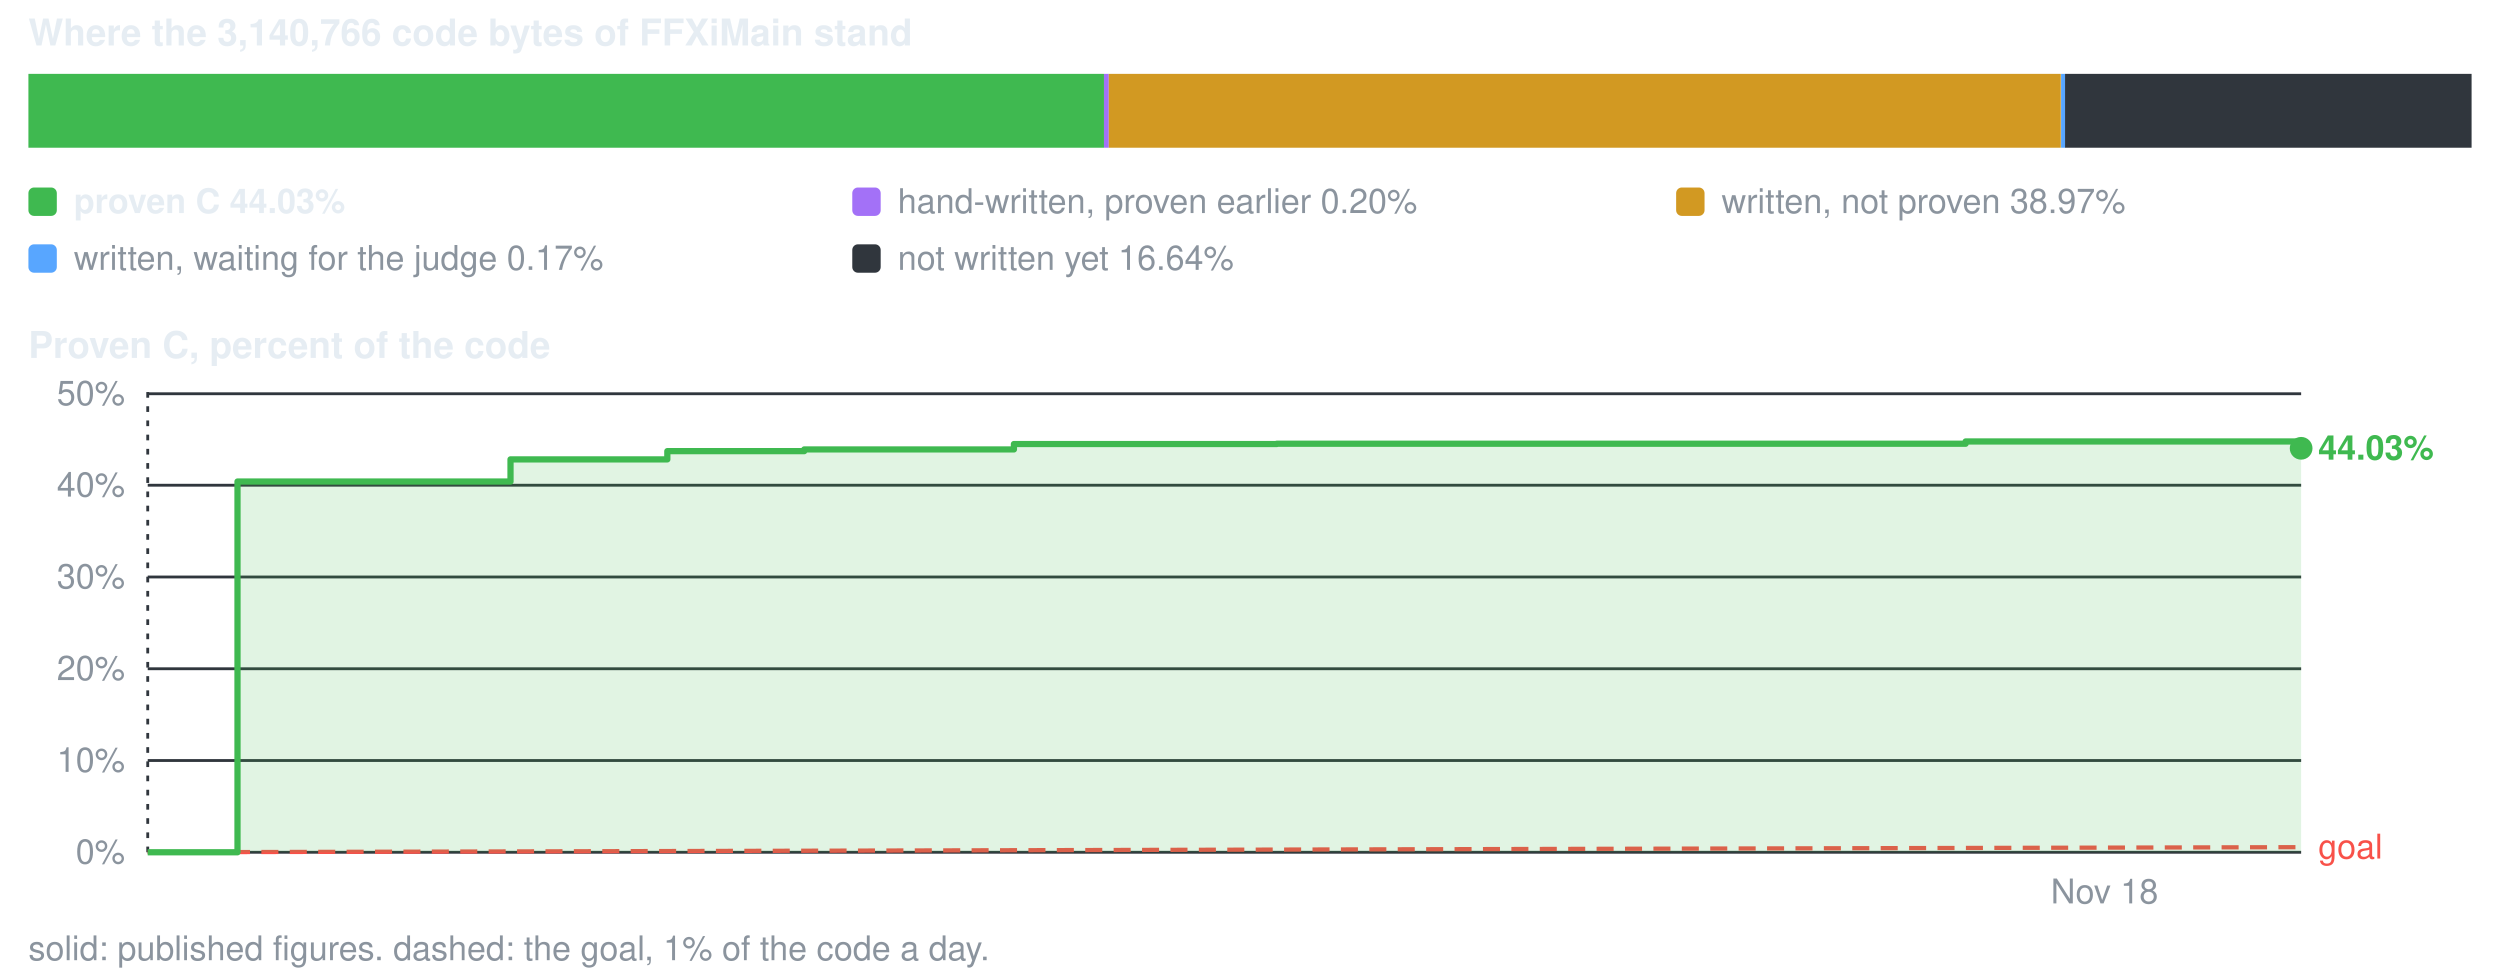
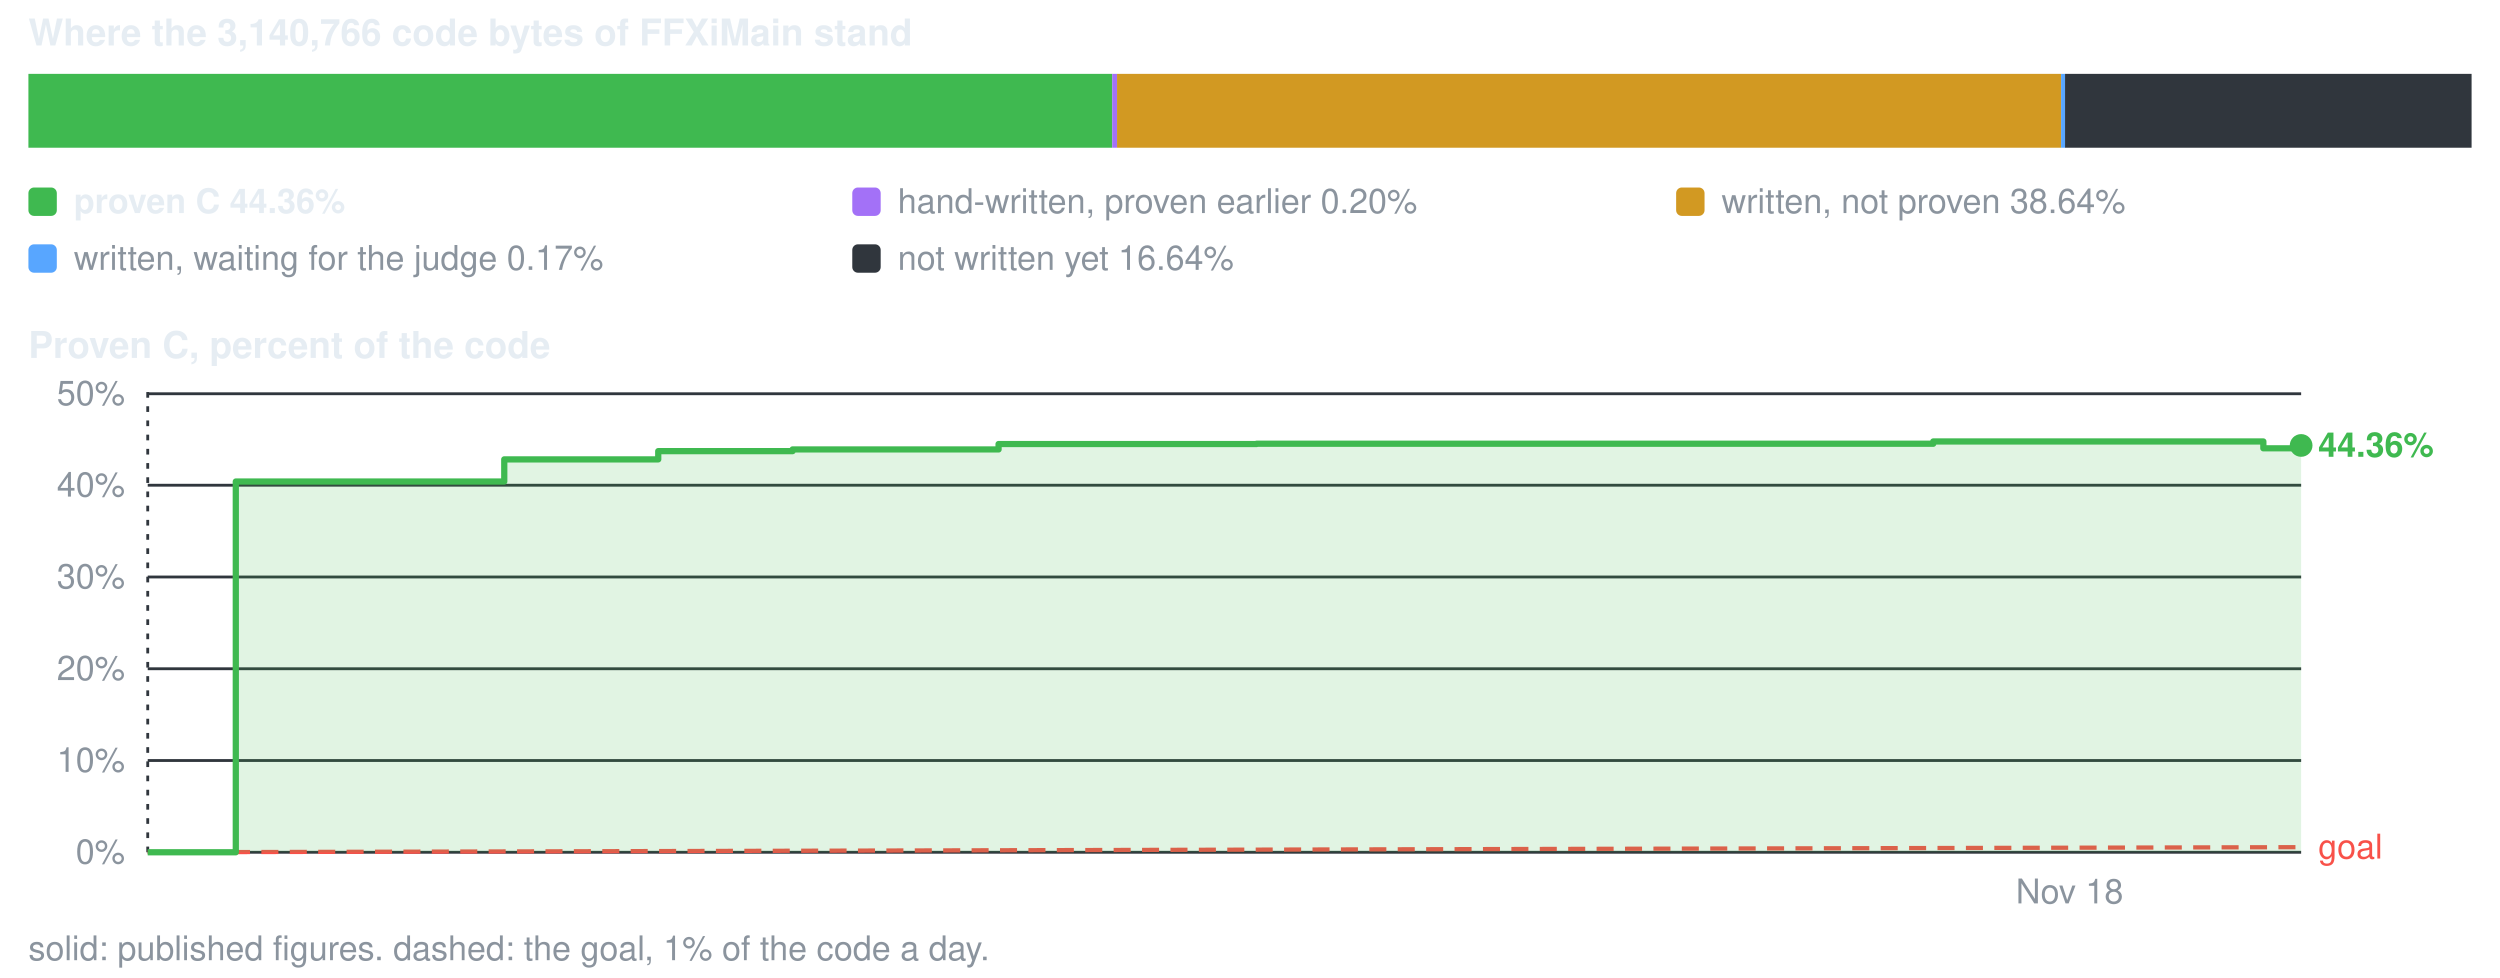
<svg xmlns="http://www.w3.org/2000/svg" viewBox="0 0 880 344" width="880" height="344" role="img" aria-label="conversion progress">
  <style>text{font-family:-apple-system,BlinkMacSystemFont,'Segoe UI',Helvetica,Arial,sans-serif;font-size:12px;fill:#8b949e}.s{fill:#e6edf3;font-weight:600}.b{font-size:13px}</style>
  <text x="10" y="16" class="s b">Where the 3,140,766 code bytes of FFXiMain stand</text>
-   <rect x="10.0" y="26" width="378.6" height="26" fill="#3fb950" />
-   <rect x="388.6" y="26" width="1.7" height="26" fill="#a371f7" />
-   <rect x="390.3" y="26" width="335.1" height="26" fill="#d29922" />
+   <rect x="10.0" y="26" width="381.5" height="26" fill="#3fb950" />
+   <rect x="391.5" y="26" width="1.7" height="26" fill="#a371f7" />
+   <rect x="393.2" y="26" width="332.3" height="26" fill="#d29922" />
  <rect x="725.5" y="26" width="1.5" height="26" fill="#58a6ff" />
  <rect x="726.9" y="26" width="143.1" height="26" fill="#30363d" />
  <rect x="10" y="66" width="10" height="10" rx="2" fill="#3fb950" />
-   <text x="26" y="75" class="s">proven C 44.03%</text>
+   <text x="26" y="75" class="s">proven C 44.36%</text>
  <rect x="300" y="66" width="10" height="10" rx="2" fill="#a371f7" />
  <text x="316" y="75">hand-written, proven earlier 0.20%</text>
  <rect x="590" y="66" width="10" height="10" rx="2" fill="#d29922" />
-   <text x="606" y="75">written, not proven 38.97%</text>
+   <text x="606" y="75">written, not proven 38.64%</text>
  <rect x="10" y="86" width="10" height="10" rx="2" fill="#58a6ff" />
  <text x="26" y="95">written, waiting for the judge 0.17%</text>
  <rect x="300" y="86" width="10" height="10" rx="2" fill="#30363d" />
  <text x="316" y="95">not written yet 16.64%</text>
  <text x="10" y="126" class="s b">Proven C, percent of the code</text>
  <line x1="52" y1="300.0" x2="810" y2="300.0" stroke="#30363d" stroke-width="1" />
  <text x="44" y="304.0" text-anchor="end">0%</text>
  <line x1="52" y1="267.7" x2="810" y2="267.7" stroke="#30363d" stroke-width="1" />
  <text x="44" y="271.7" text-anchor="end">10%</text>
  <line x1="52" y1="235.4" x2="810" y2="235.4" stroke="#30363d" stroke-width="1" />
  <text x="44" y="239.4" text-anchor="end">20%</text>
  <line x1="52" y1="203.1" x2="810" y2="203.1" stroke="#30363d" stroke-width="1" />
  <text x="44" y="207.1" text-anchor="end">30%</text>
  <line x1="52" y1="170.8" x2="810" y2="170.8" stroke="#30363d" stroke-width="1" />
  <text x="44" y="174.8" text-anchor="end">40%</text>
  <line x1="52" y1="138.6" x2="810" y2="138.6" stroke="#30363d" stroke-width="1" />
  <text x="44" y="142.6" text-anchor="end">50%</text>
  <line x1="52.0" y1="138" x2="52.0" y2="300" stroke="#30363d" stroke-width="1" stroke-dasharray="2 3" />
-   <text x="740.8" y="318" text-anchor="middle">Nov 18</text>
+   <text x="728.5" y="318" text-anchor="middle">Nov 18</text>
  <line x1="52.0" y1="300.0" x2="810.0" y2="298.2" stroke="#f85149" stroke-width="1.5" stroke-dasharray="6 4" />
  <text x="816.0" y="302.2" style="fill:#f85149">goal</text>
-   <path d="M52.0 300.0 H83.6 V169.5 H179.7 V161.7 H234.9 V158.8 H283.1 V158.2 H356.9 V156.3 H449.4 V156.2 H691.9 V155.4 H692.2 V155.4 H810.0 V157.8 V300.0 H52.0 Z" fill="#3fb950" fill-opacity="0.16" />
-   <path d="M52.0 300.0 H83.6 V169.5 H179.7 V161.7 H234.9 V158.8 H283.1 V158.2 H356.9 V156.3 H449.4 V156.2 H691.9 V155.4 H692.2 V155.4 H810.0 V157.8" fill="none" stroke="#3fb950" stroke-width="2.2" stroke-linejoin="round" />
-   <circle cx="810.0" cy="157.8" r="4" fill="#3fb950" />
-   <text x="816.0" y="161.8" class="s" style="fill:#3fb950">44.03%</text>
+   <path d="M52.0 300.0 H83.0 V169.5 H177.5 V161.7 H231.7 V158.8 H279.0 V158.2 H351.5 V156.3 H442.3 V156.2 H680.5 V155.4 H680.8 V155.4 H796.7 V157.8 H810.0 V156.8 V300.0 H52.0 Z" fill="#3fb950" fill-opacity="0.16" />
+   <path d="M52.0 300.0 H83.0 V169.5 H177.5 V161.7 H231.7 V158.8 H279.0 V158.2 H351.5 V156.3 H442.3 V156.2 H680.5 V155.4 H680.8 V155.4 H796.7 V157.8 H810.0 V156.8" fill="none" stroke="#3fb950" stroke-width="2.2" stroke-linejoin="round" />
+   <circle cx="810.0" cy="156.8" r="4" fill="#3fb950" />
+   <text x="816.0" y="160.8" class="s" style="fill:#3fb950">44.36%</text>
  <text x="10" y="338">solid: published figures. dashed: the goal, 1% of the code a day.</text>
</svg>
